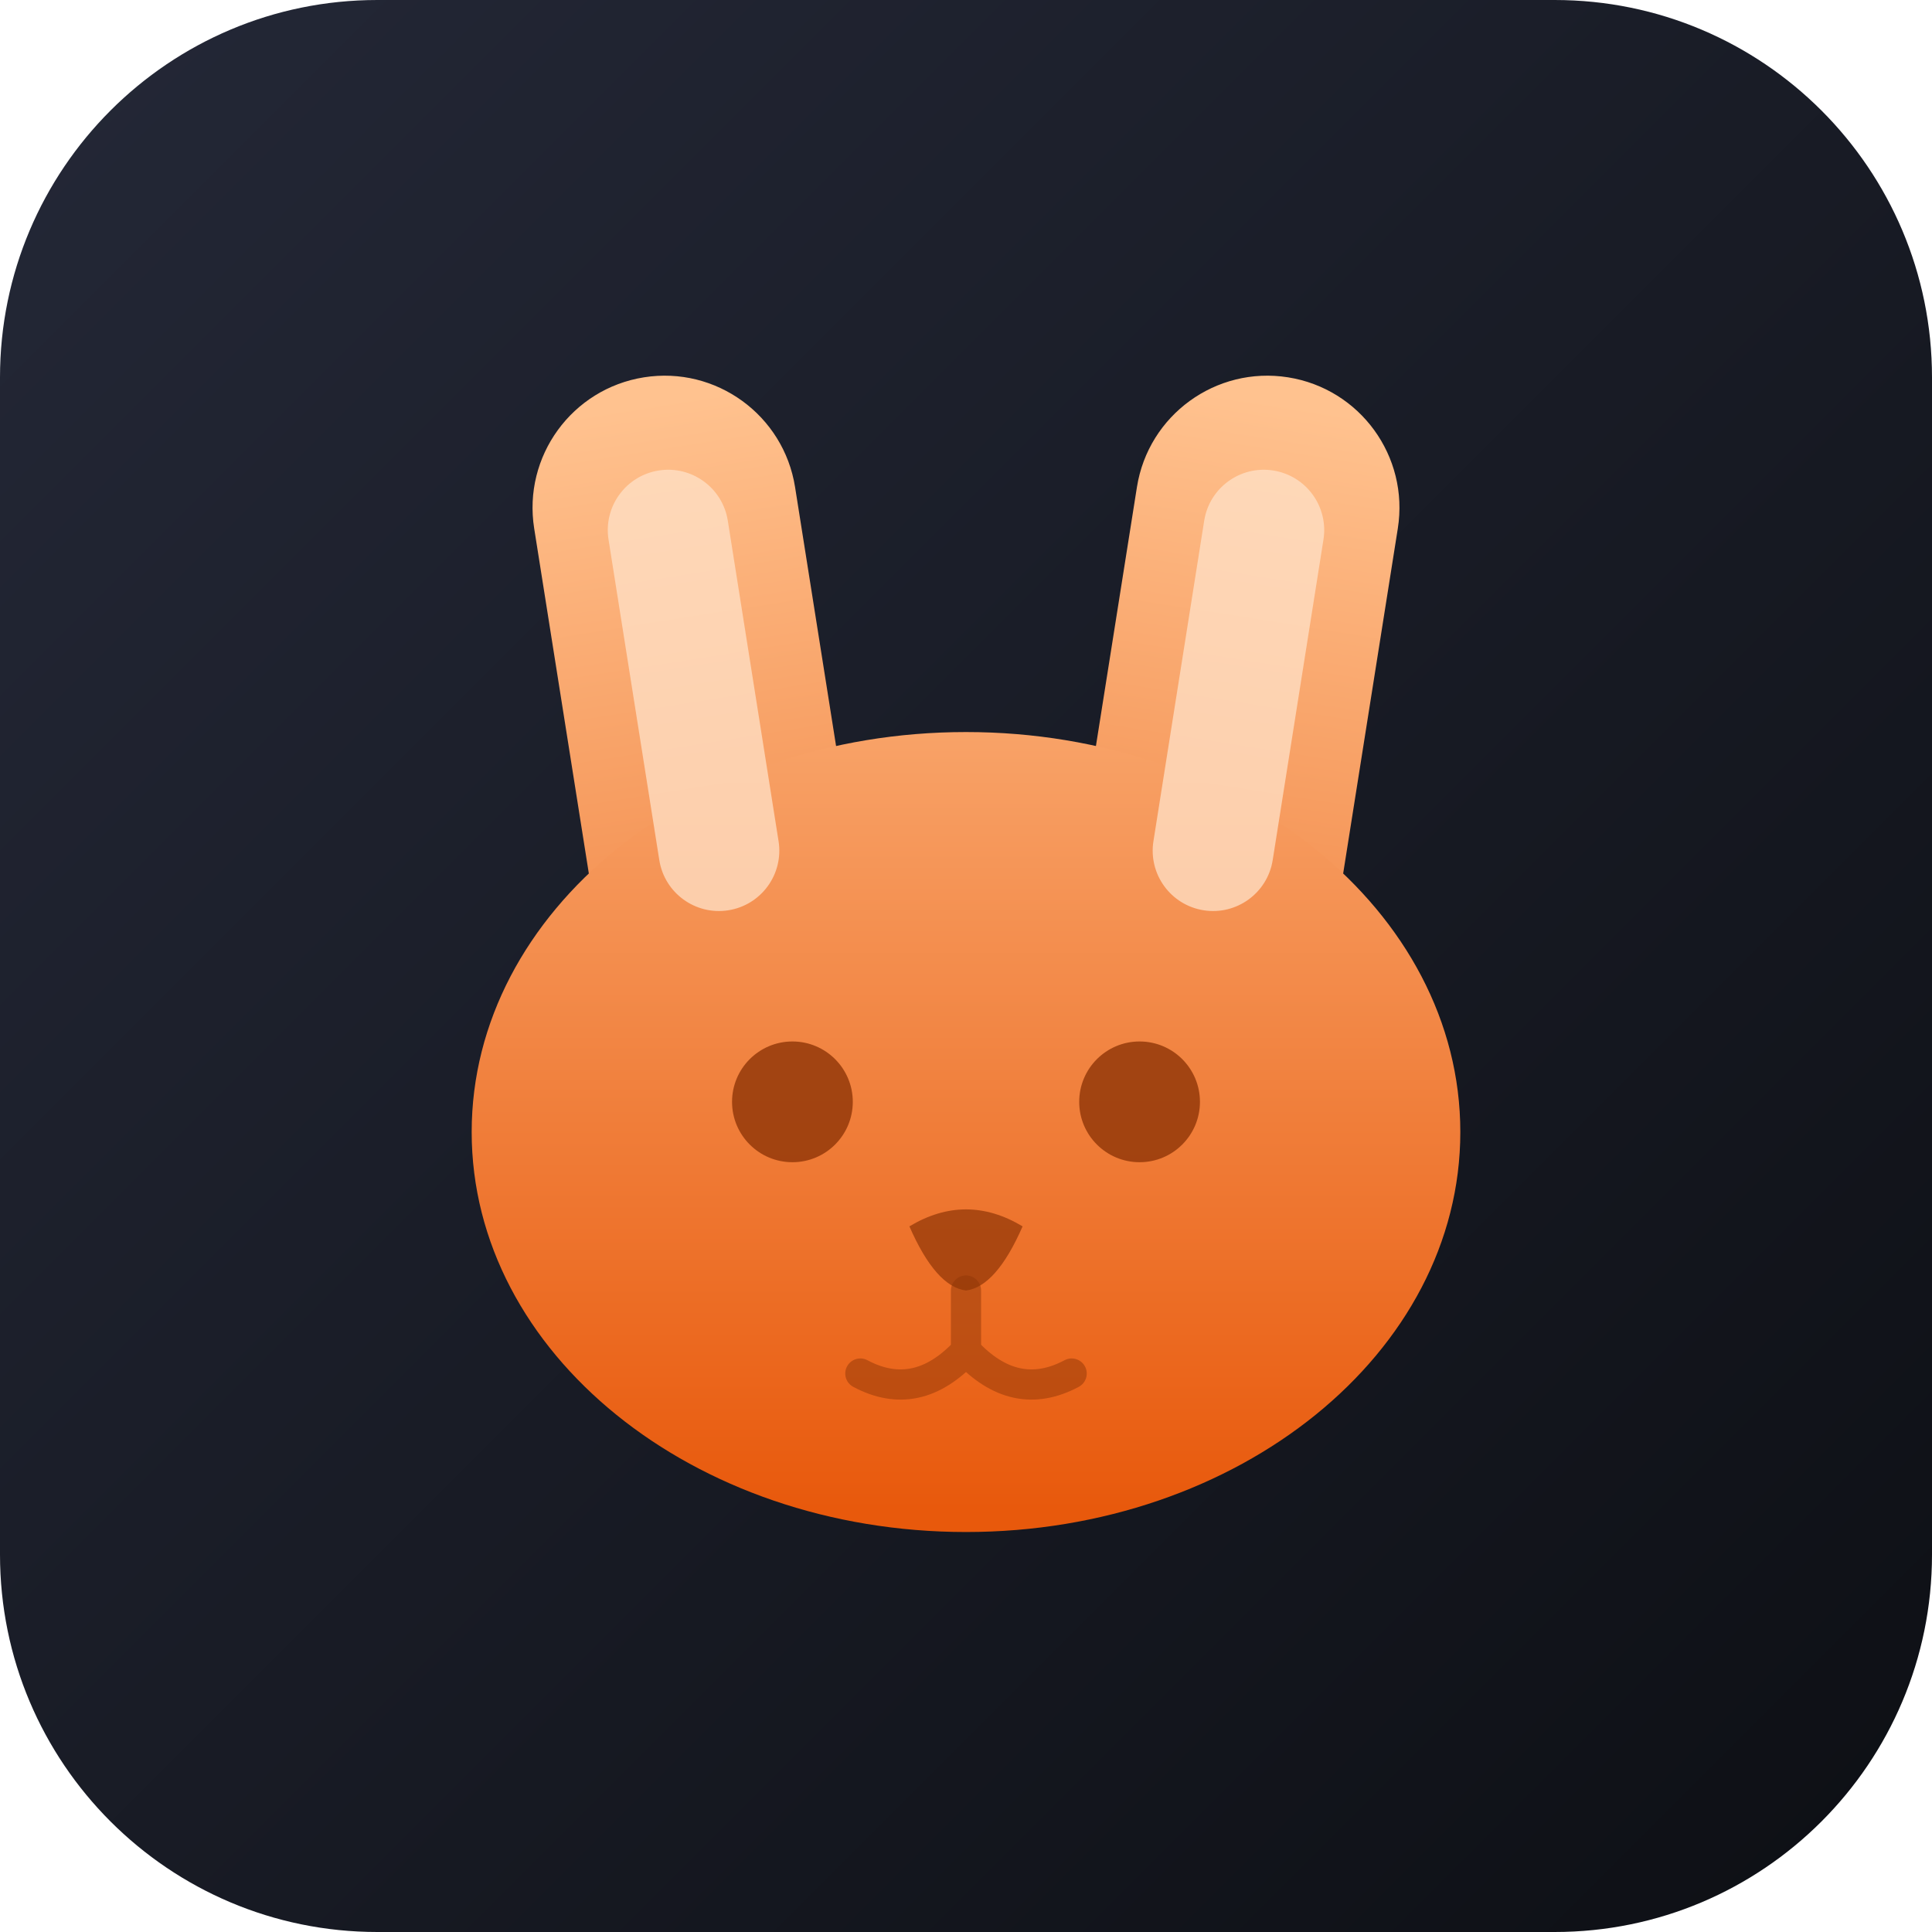
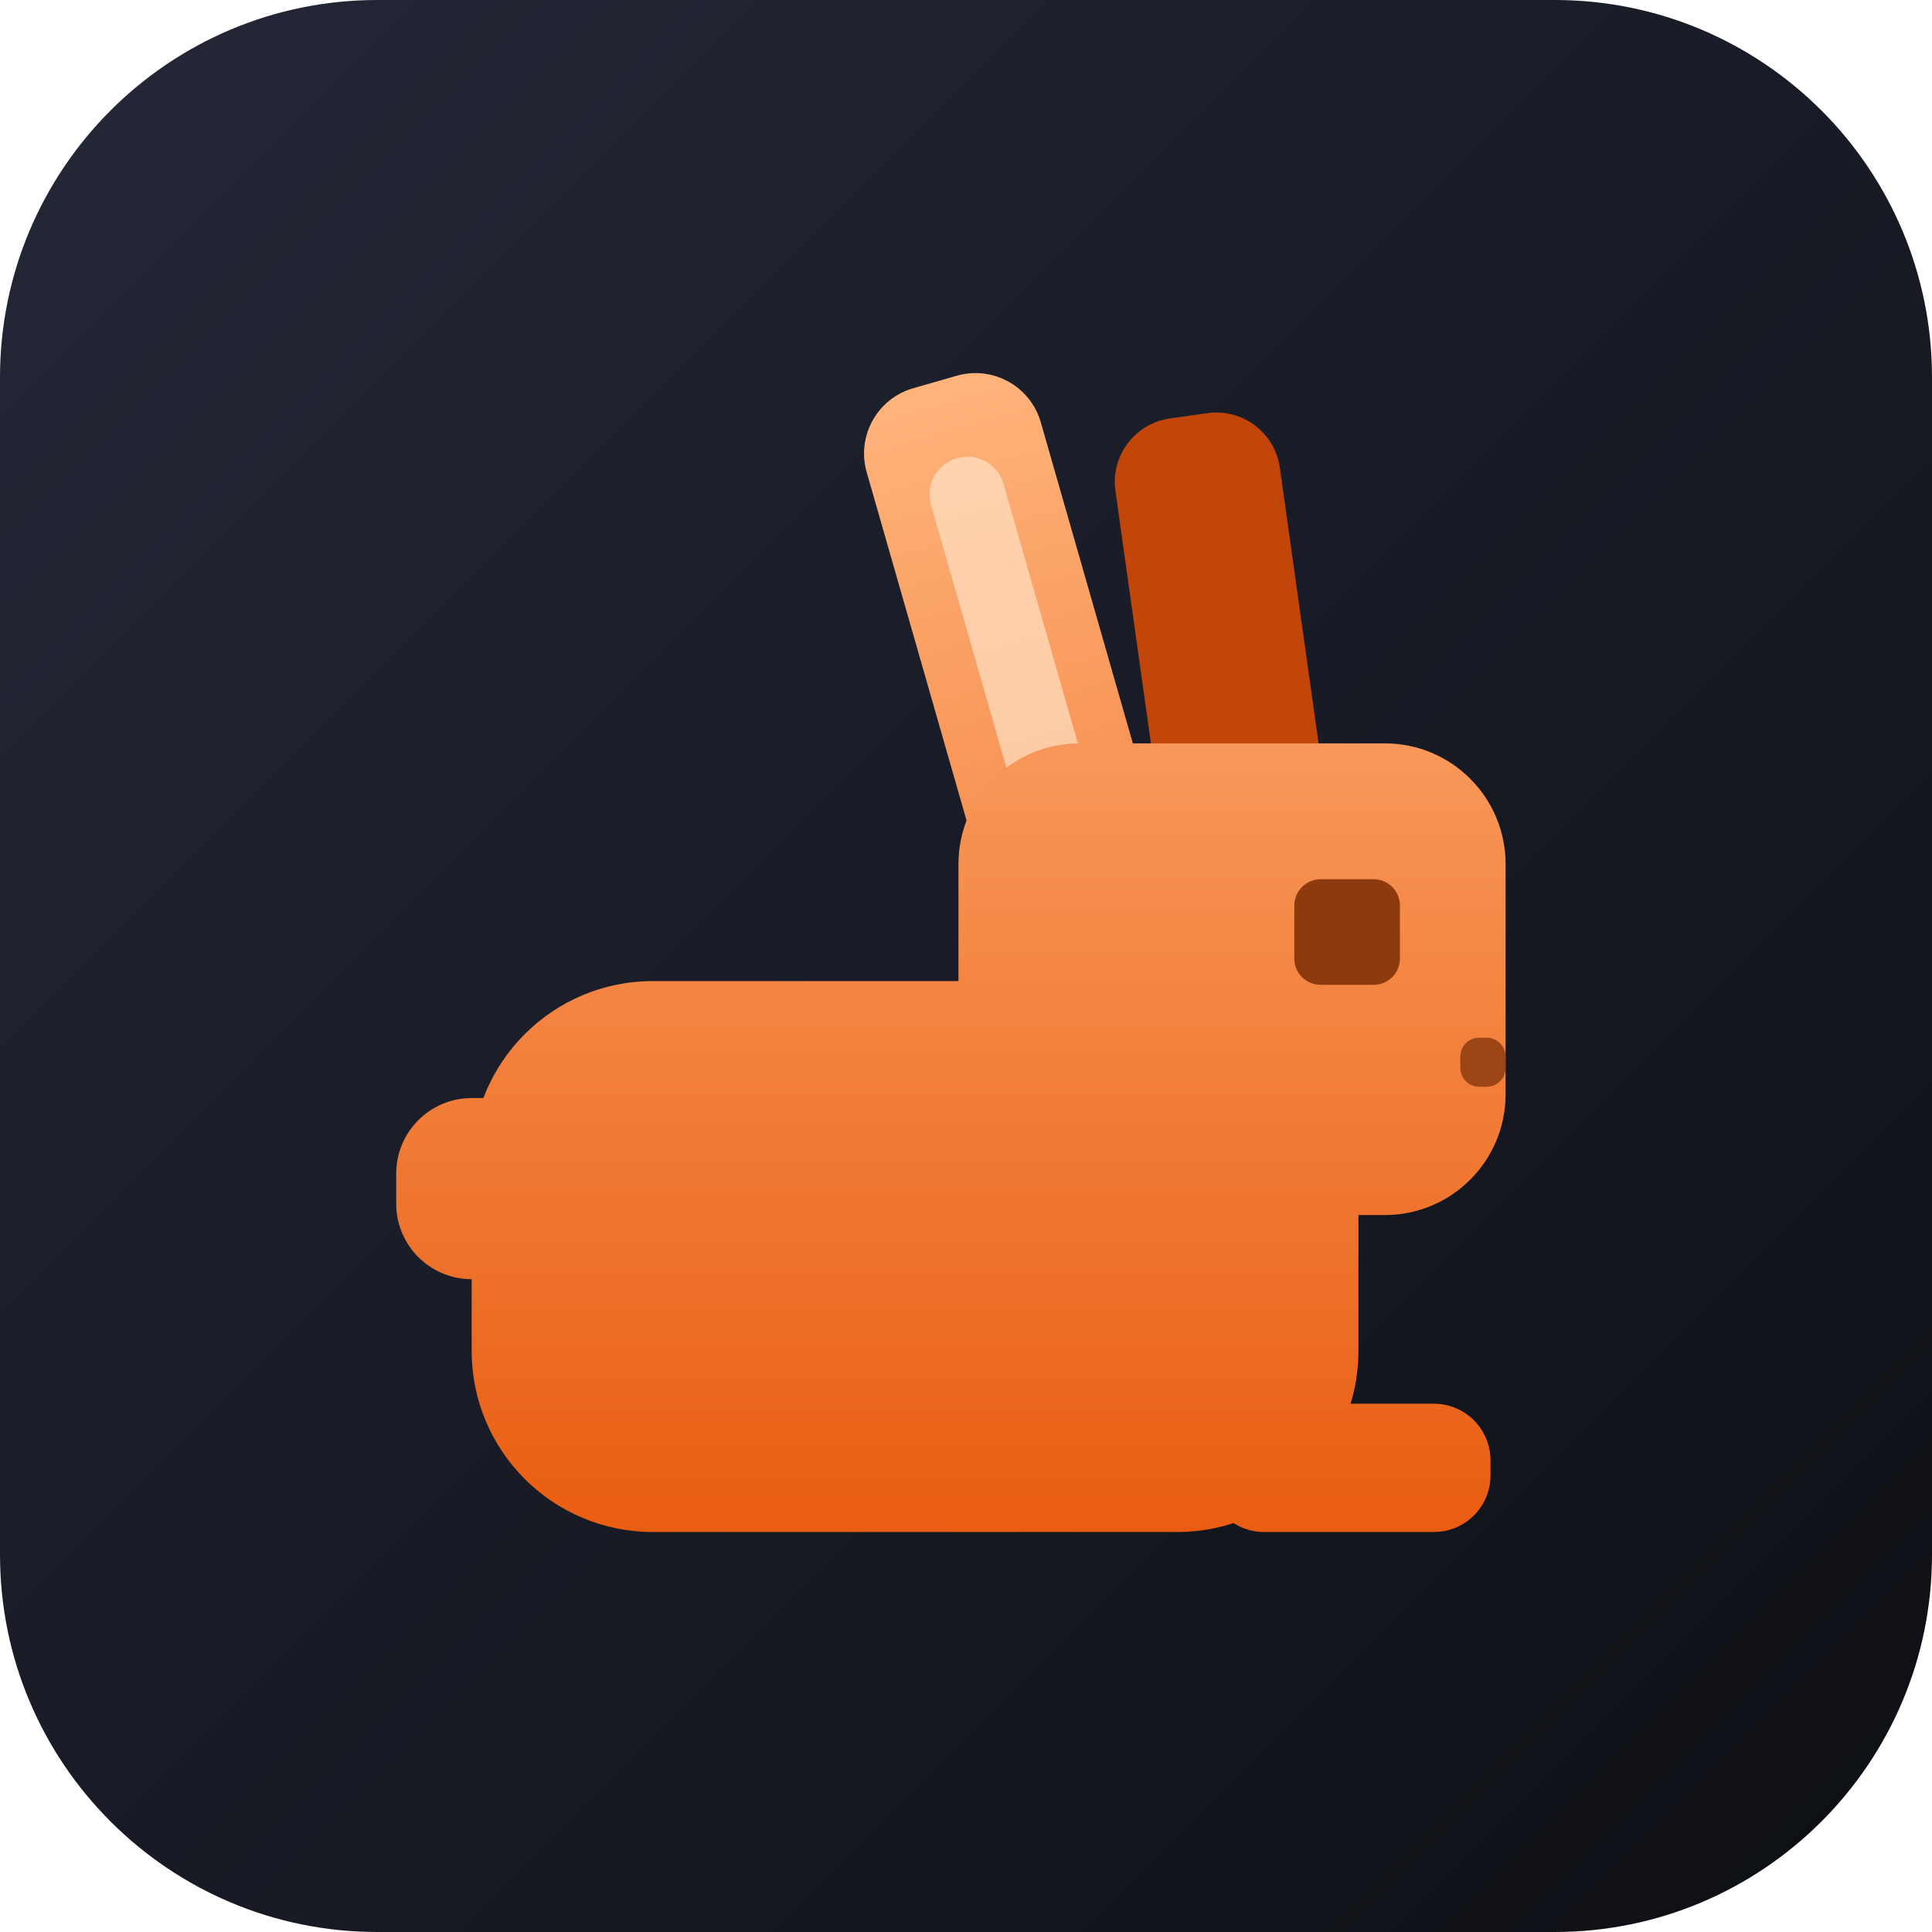
<svg xmlns="http://www.w3.org/2000/svg" width="1024" height="1024" viewBox="0 0 1024 1024">
  <defs>
    <linearGradient id="bg" x1="0" y1="0" x2="1024" y2="1024" gradientUnits="userSpaceOnUse">
      <stop offset="0" stop-color="#242837" />
      <stop offset="1" stop-color="#0d0f14" />
    </linearGradient>
-     <linearGradient id="body" x1="512" y1="210" x2="512" y2="800" gradientUnits="userSpaceOnUse">
-       <stop offset="0" stop-color="#FFC28F" />
+     <linearGradient id="body" x1="512" y1="180" x2="512" y2="820" gradientUnits="userSpaceOnUse">
+       <stop offset="0" stop-color="#FFB27A" />
      <stop offset="1" stop-color="#E8590C" />
    </linearGradient>
  </defs>
  <rect width="1024" height="1024" rx="200" fill="url(#bg)" />
-   <g fill="url(#body)">
-     <rect x="322" y="196" width="140" height="360" rx="70" transform="rotate(-9 392 520)" />
-     <rect x="562" y="196" width="140" height="360" rx="70" transform="rotate(9 632 520)" />
-     <ellipse cx="512" cy="600" rx="262" ry="212" />
+   <g transform="translate(14 22)">
+     <rect x="606" y="196" width="88" height="250" rx="34" fill="#C2460A" transform="rotate(-8 650 440)" />
+     <rect x="508" y="170" width="96" height="290" rx="36" fill="url(#body)" transform="rotate(-16 556 440)" />
+     <rect x="536" y="212" width="40" height="190" rx="20" fill="#FFE2C8" opacity=".7" transform="rotate(-16 556 440)" />
+     <g fill="url(#body)">
+       <rect x="494" y="372" width="290" height="250" rx="64" />
+       <rect x="236" y="498" width="470" height="292" rx="96" />
+       <rect x="196" y="560" width="96" height="96" rx="40" />
+       <rect x="626" y="722" width="150" height="68" rx="30" />
+     </g>
+     <rect x="672" y="444" width="56" height="56" rx="14" fill="#7A2C05" opacity=".85" />
+     <rect x="760" y="528" width="24" height="26" rx="10" fill="#7A2C05" opacity=".7" />
  </g>
-   <rect x="360" y="246" width="64" height="236" rx="32" fill="#FFE2C8" opacity=".75" transform="rotate(-9 392 520)" />
-   <rect x="600" y="246" width="64" height="236" rx="32" fill="#FFE2C8" opacity=".75" transform="rotate(9 632 520)" />
-   <circle cx="420" cy="584" r="32" fill="#8F3506" opacity=".8" />
-   <circle cx="604" cy="584" r="32" fill="#8F3506" opacity=".8" />
-   <path d="M 482 650 Q 512 632 542 650 Q 528 682 512 684 Q 496 682 482 650 Z" fill="#8F3506" opacity=".7" />
-   <path d="M 512 684 V 716 M 512 716 Q 486 744 456 728 M 512 716 Q 538 744 568 728" fill="none" stroke="#8F3506" stroke-width="16" stroke-linecap="round" opacity=".5" />
</svg>
